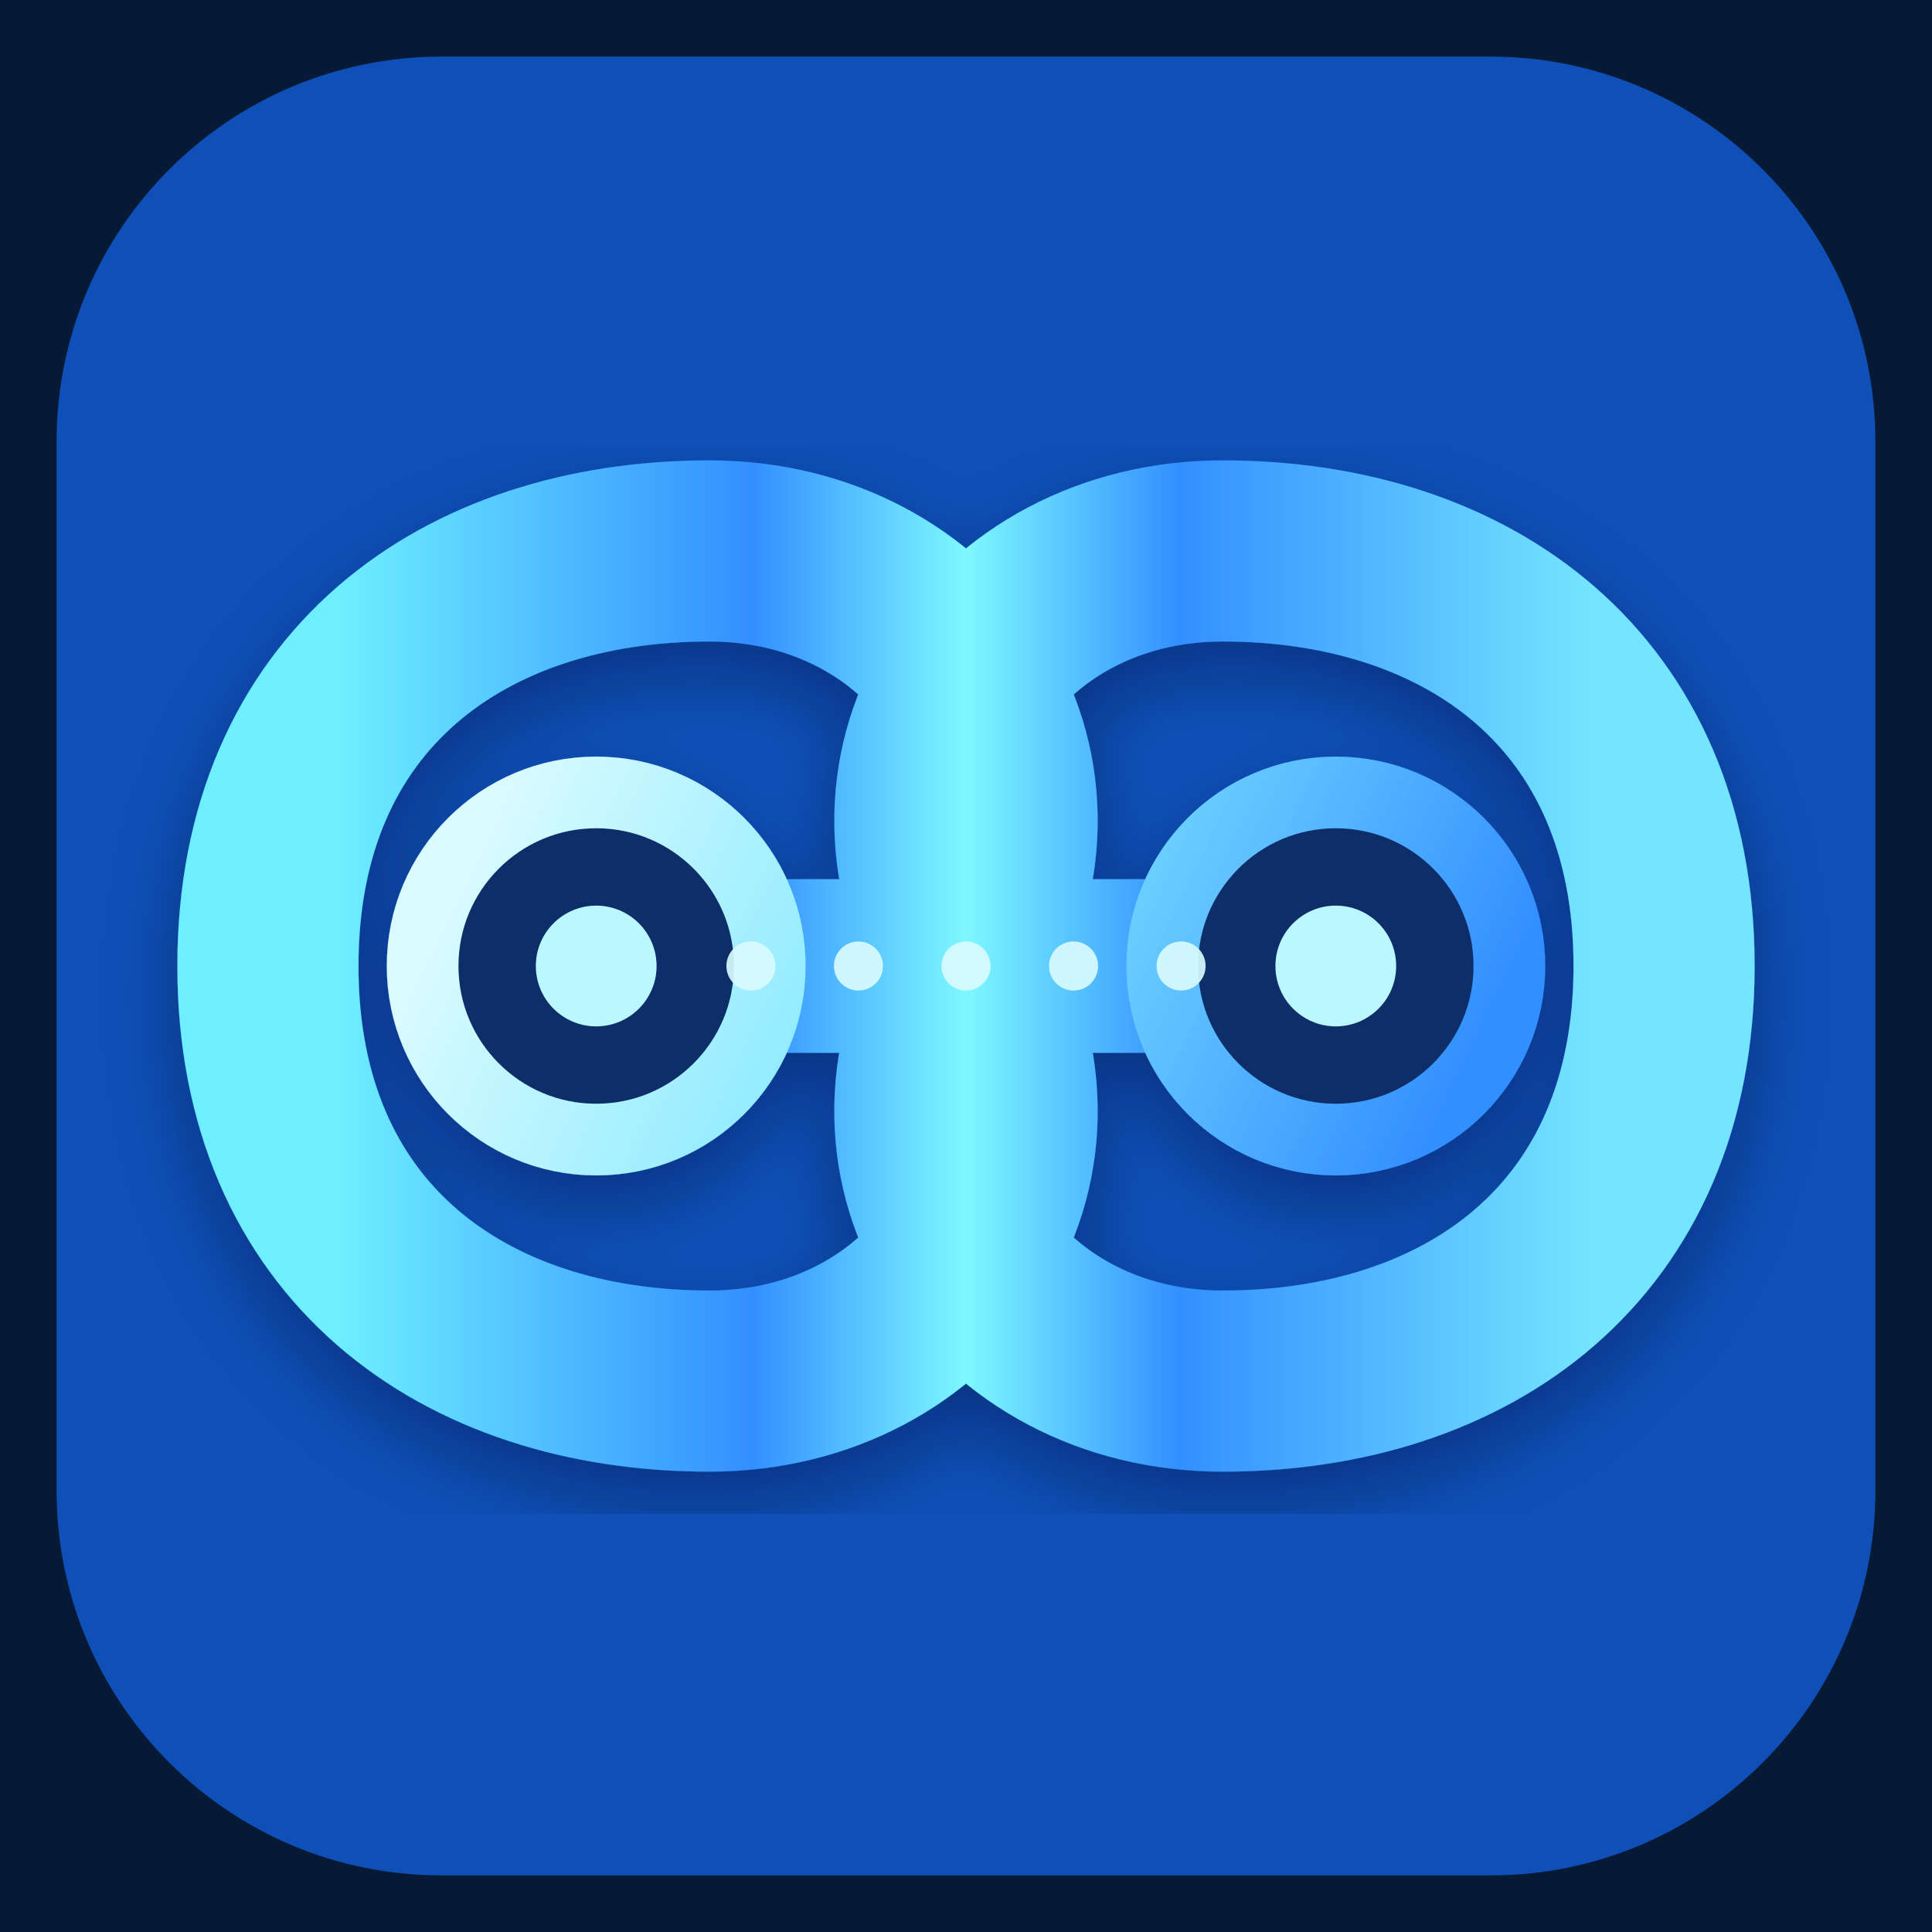
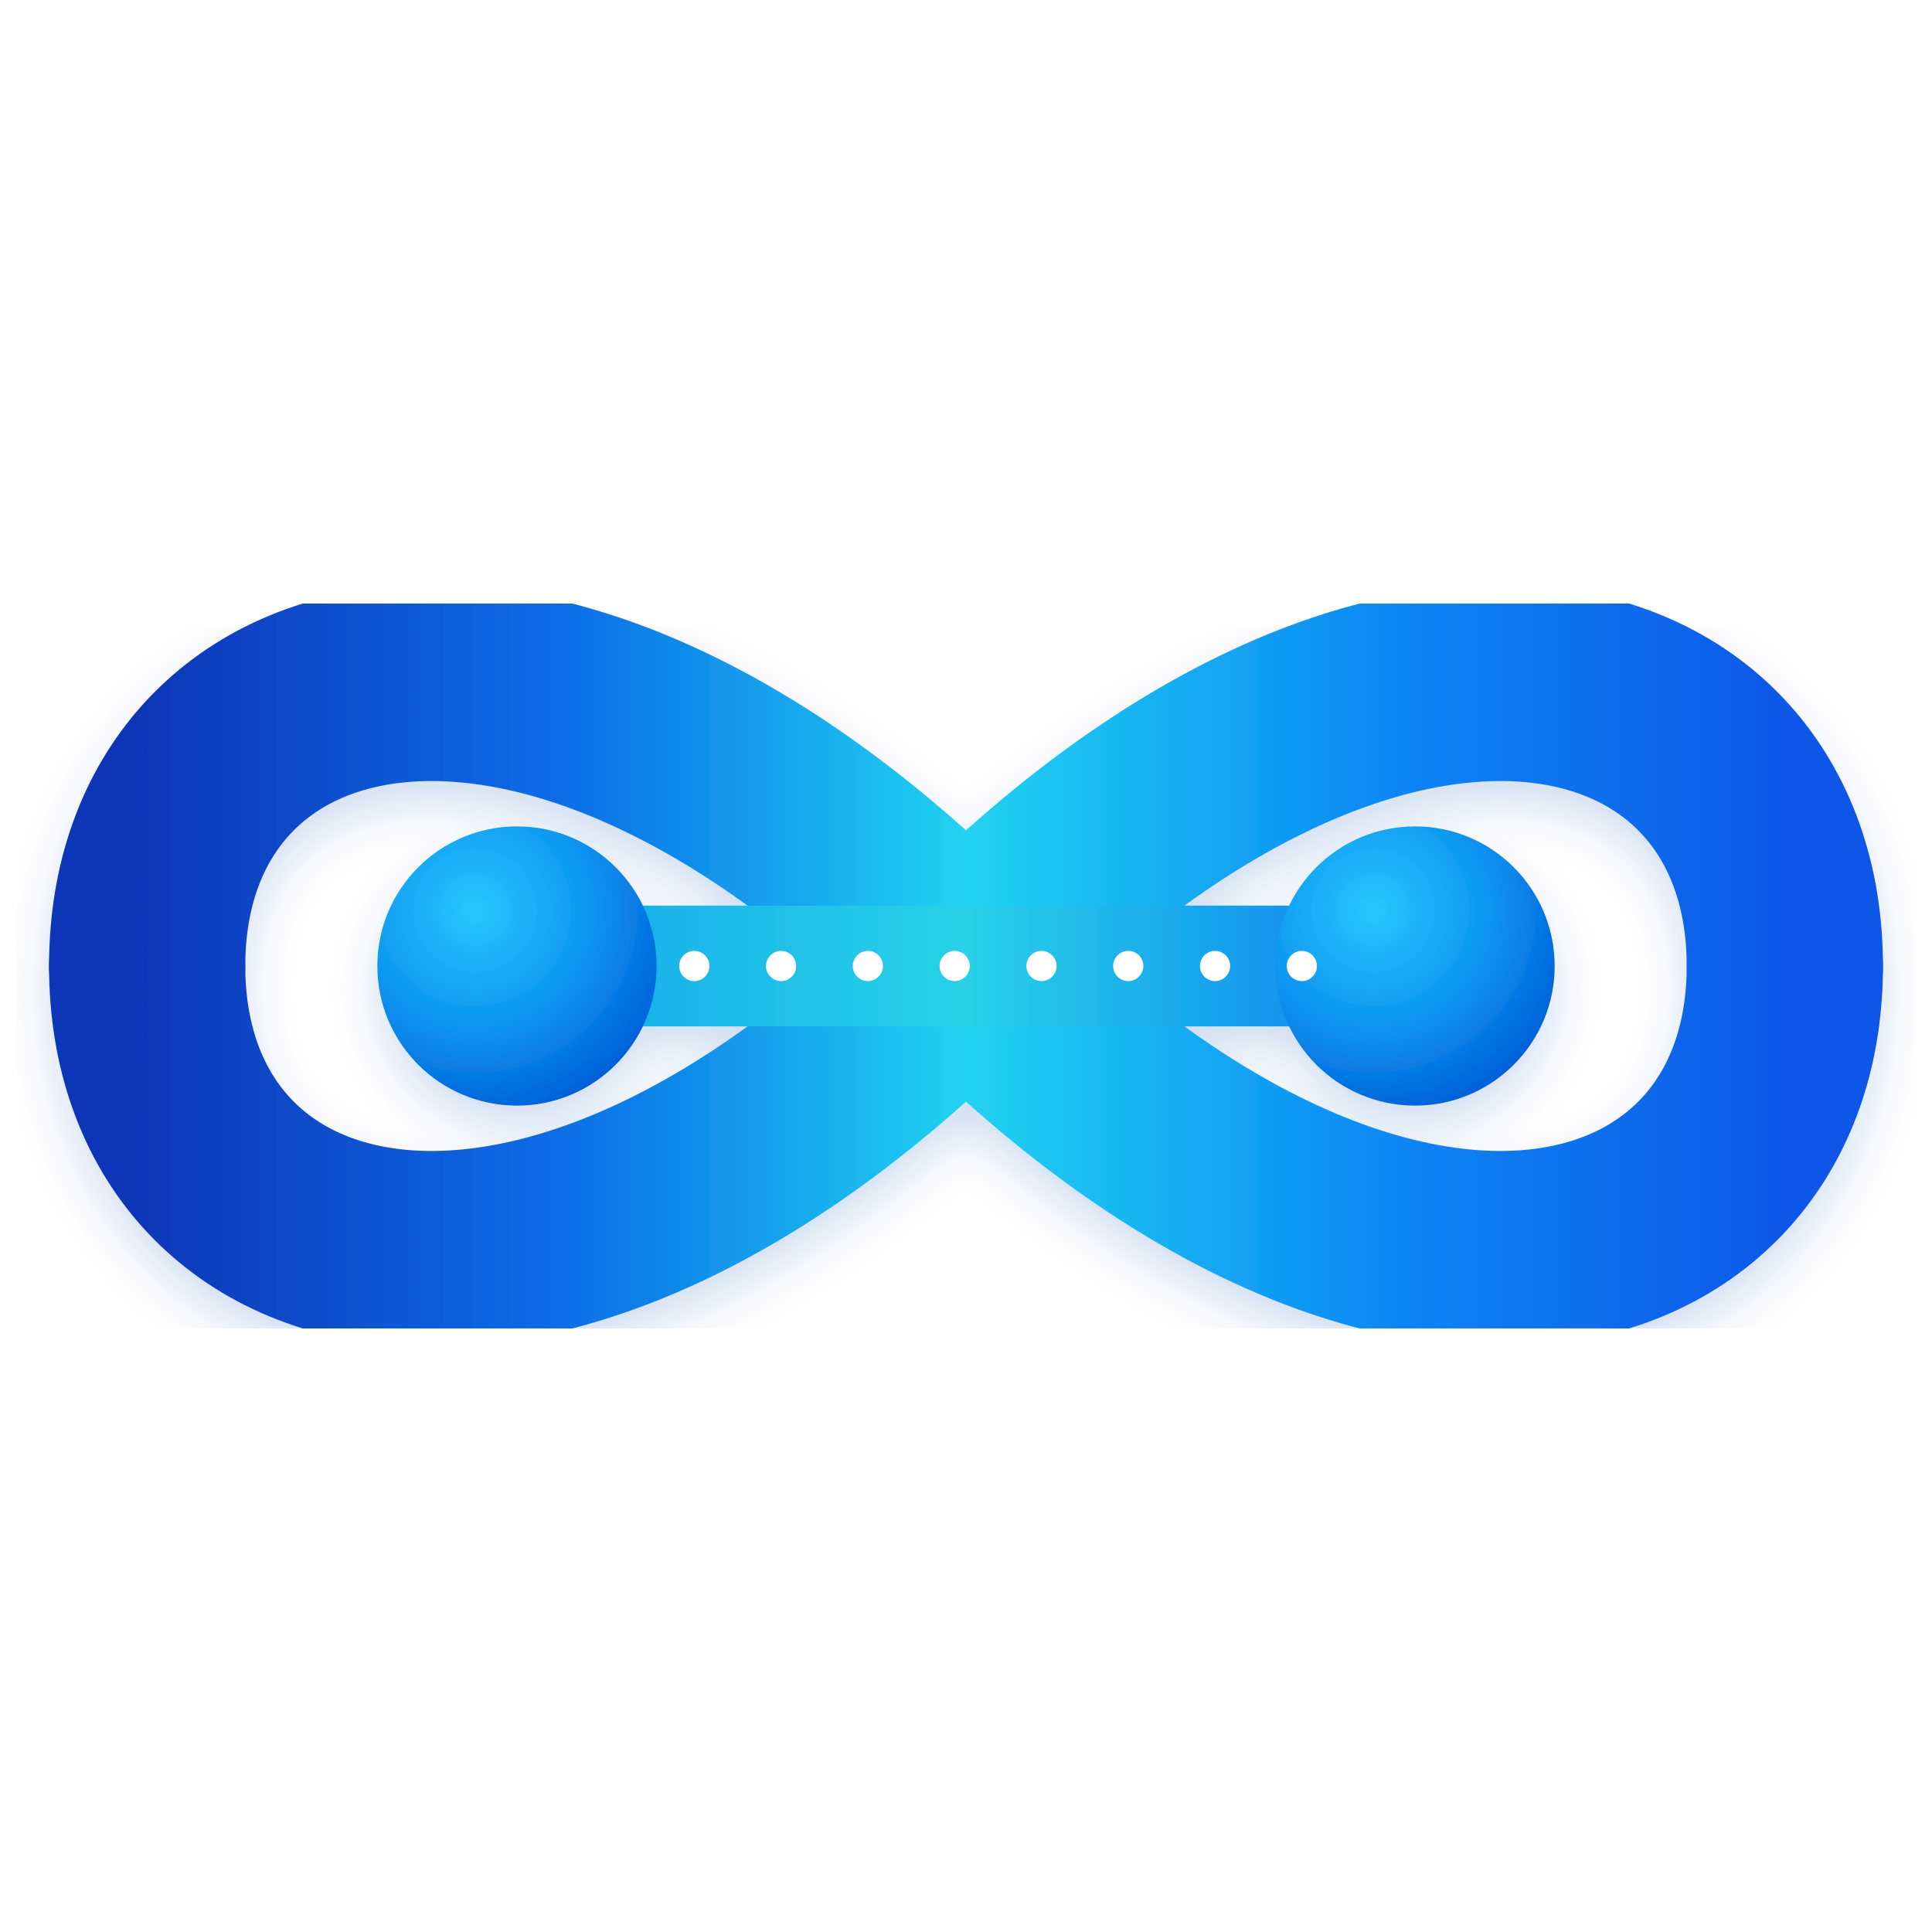
<svg xmlns="http://www.w3.org/2000/svg" width="1024" height="1024" viewBox="0 0 1024 1024" role="img" aria-labelledby="title desc">
  <defs>
-     <linearGradient id="bridgeBg" x1="164" y1="80" x2="860" y2="944" gradientUnits="userSpaceOnUse">
-       <stop offset="0" stop-color="#0b2f68" />
-       <stop offset="0.54" stop-color="#1167e8" />
-       <stop offset="1" stop-color="#061a35" />
+     <linearGradient id="bridgeLoop" x1="72" y1="512" x2="952" y2="512" gradientUnits="userSpaceOnUse">
+       <stop offset="0" stop-color="#0735b8" />
+       <stop offset="0.26" stop-color="#096ee8" />
+       <stop offset="0.5" stop-color="#21d3f1" />
+       <stop offset="0.76" stop-color="#0a86f4" />
+       <stop offset="1" stop-color="#0756e8" />
    </linearGradient>
-     <linearGradient id="bridgeStroke" x1="180" y1="512" x2="844" y2="512" gradientUnits="userSpaceOnUse">
-       <stop offset="0" stop-color="#6eeeff" />
-       <stop offset="0.33" stop-color="#338fff" />
-       <stop offset="0.5" stop-color="#7df8ff" />
-       <stop offset="0.67" stop-color="#338fff" />
-       <stop offset="1" stop-color="#75e4ff" />
+     <linearGradient id="bridgeLink" x1="270" y1="512" x2="754" y2="512" gradientUnits="userSpaceOnUse">
+       <stop offset="0" stop-color="#12a7eb" />
+       <stop offset="0.5" stop-color="#29d1e8" />
+       <stop offset="1" stop-color="#087cf1" />
    </linearGradient>
-     <linearGradient id="nodeFill" x1="276" y1="398" x2="748" y2="626" gradientUnits="userSpaceOnUse">
-       <stop offset="0" stop-color="#d9fbff" />
-       <stop offset="0.48" stop-color="#80e7ff" />
-       <stop offset="1" stop-color="#338fff" />
-     </linearGradient>
-     <filter id="bridgeLift" x="-12%" y="-16%" width="124%" height="132%">
-       <feDropShadow dx="0" dy="16" stdDeviation="18" flood-color="#020b1a" flood-opacity="0.34" />
+     <radialGradient id="bridgeNode" cx="35%" cy="30%" r="75%">
+       <stop offset="0" stop-color="#28c8ff" />
+       <stop offset="0.55" stop-color="#0d96f1" />
+       <stop offset="1" stop-color="#0060d8" />
+     </radialGradient>
+     <filter id="softLift" x="-8%" y="-14%" width="116%" height="128%">
+       <feDropShadow dx="0" dy="12" stdDeviation="12" flood-color="#0551b5" flood-opacity="0.18" />
    </filter>
  </defs>
-   <rect width="1024" height="1024" fill="#061a35" />
-   <rect x="30" y="30" width="964" height="964" rx="204" fill="#0e4fb8" />
-   <g filter="url(#bridgeLift)">
-     <path d="M 142 512 C 142 366 246 292 376 292 C 496 292 574 405 512 512 C 450 619 528 732 648 732 C 778 732 882 658 882 512 C 882 366 778 292 648 292 C 528 292 450 405 512 512 C 574 619 496 732 376 732 C 246 732 142 658 142 512 Z" fill="none" stroke="url(#bridgeStroke)" stroke-width="96" stroke-linecap="round" stroke-linejoin="round" />
-     <rect x="306" y="466" width="412" height="92" rx="46" fill="url(#bridgeStroke)" />
-     <circle cx="316" cy="512" r="92" fill="#0b2f68" stroke="url(#nodeFill)" stroke-width="38" />
-     <circle cx="708" cy="512" r="92" fill="#0b2f68" stroke="url(#nodeFill)" stroke-width="38" />
-     <circle cx="316" cy="512" r="32" fill="#baf7ff" />
-     <circle cx="708" cy="512" r="32" fill="#baf7ff" />
-     <g fill="#d8fbff" opacity="0.92">
-       <circle cx="398" cy="512" r="13" />
-       <circle cx="455" cy="512" r="13" />
-       <circle cx="512" cy="512" r="13" />
-       <circle cx="569" cy="512" r="13" />
-       <circle cx="626" cy="512" r="13" />
+   <rect width="1024" height="1024" fill="#fff" />
+   <g filter="url(#softLift)">
+     <path d="M78 512C78 342 288 284 512 512c224 228 434 170 434 0" fill="none" stroke="url(#bridgeLoop)" stroke-width="104" stroke-linecap="round" stroke-linejoin="round" />
+     <path d="M78 512c0 170 210 228 434 0 224-228 434-170 434 0" fill="none" stroke="url(#bridgeLoop)" stroke-width="104" stroke-linecap="round" stroke-linejoin="round" />
+     <rect x="274" y="480" width="476" height="64" rx="32" fill="url(#bridgeLink)" />
+     <circle cx="274" cy="512" r="74" fill="url(#bridgeNode)" />
+     <circle cx="750" cy="512" r="74" fill="url(#bridgeNode)" />
+     <g fill="#fff">
+       <circle cx="368" cy="512" r="8" />
+       <circle cx="414" cy="512" r="8" />
+       <circle cx="460" cy="512" r="8" />
+       <circle cx="506" cy="512" r="8" />
+       <circle cx="552" cy="512" r="8" />
+       <circle cx="598" cy="512" r="8" />
+       <circle cx="644" cy="512" r="8" />
+       <circle cx="690" cy="512" r="8" />
    </g>
  </g>
</svg>
